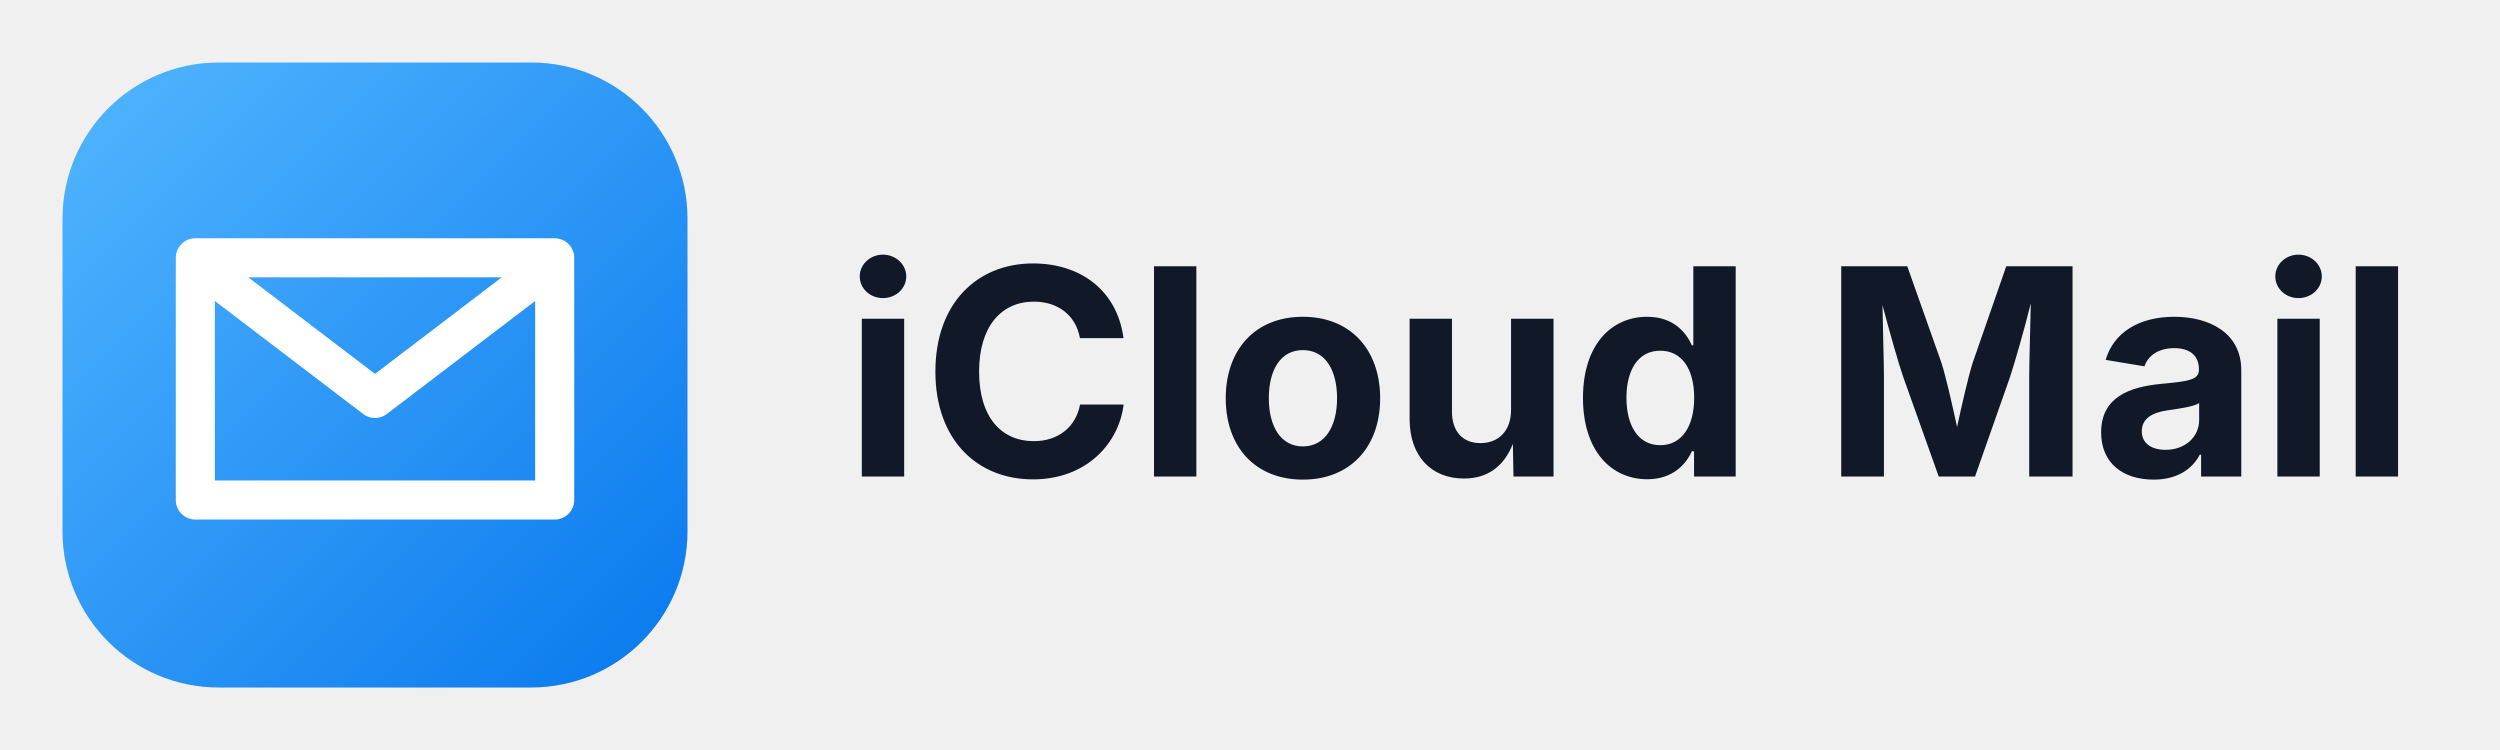
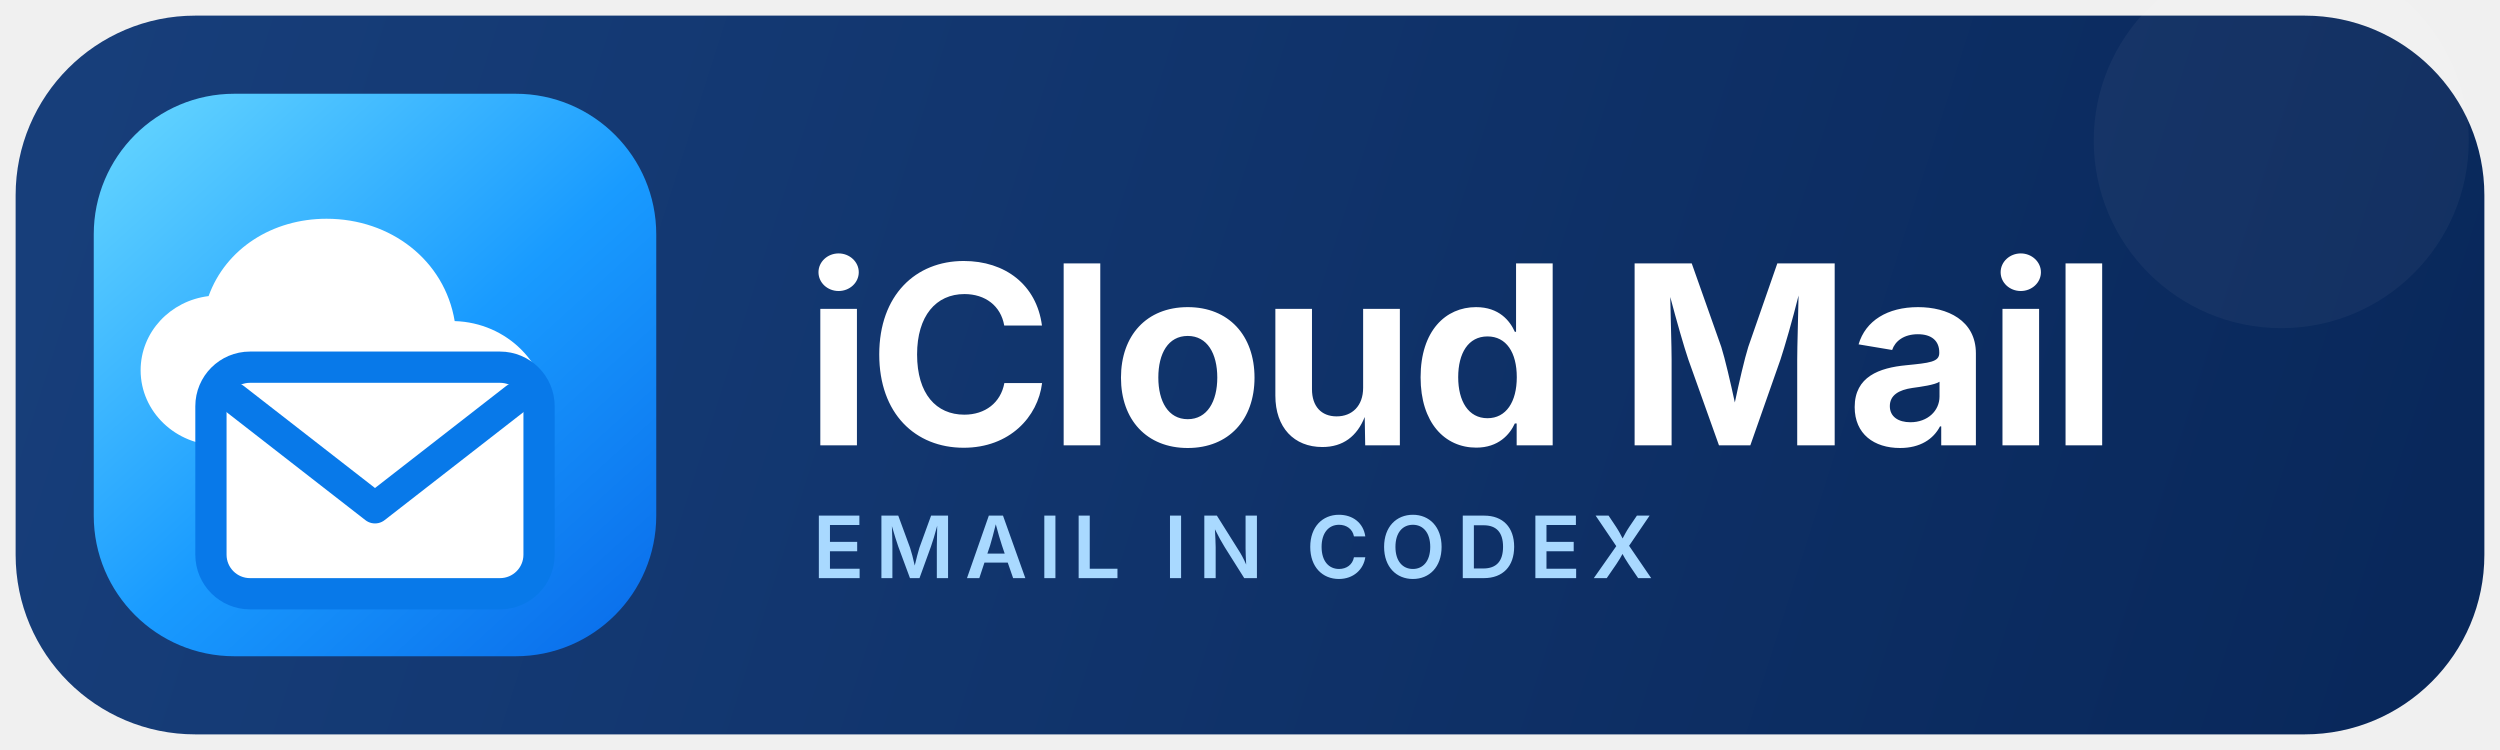
- <svg xmlns="http://www.w3.org/2000/svg" viewBox="0 0 320 96" role="img" aria-label="iCloud Mail">
+ <svg xmlns="http://www.w3.org/2000/svg" viewBox="0 0 320 96" role="img" aria-labelledby="title">
  <defs>
-     <linearGradient id="b" x1="0" y1="0" x2="1" y2="1">
-       <stop stop-color="#52b6ff" />
-       <stop offset="1" stop-color="#0878ed" />
+     <linearGradient id="panel" x1="12" y1="6" x2="302" y2="98" gradientUnits="userSpaceOnUse">
+       <stop stop-color="#173E7A" />
+       <stop offset="1" stop-color="#09285B" />
+     </linearGradient>
+     <linearGradient id="sky" x1="17" y1="13" x2="84" y2="87" gradientUnits="userSpaceOnUse">
+       <stop stop-color="#63D4FF" />
+       <stop offset="0.5" stop-color="#199BFF" />
+       <stop offset="1" stop-color="#0868E8" />
    </linearGradient>
  </defs>
-   <rect x="8" y="8" width="80" height="80" rx="20" fill="url(#b)" />
-   <path d="M25 33h46v31H25z" fill="none" stroke="#fff" stroke-width="5" stroke-linejoin="round" />
-   <path d="m27 35 21 16 21-16" fill="none" stroke="#fff" stroke-width="5" stroke-linecap="round" stroke-linejoin="round" />
-   <text x="108" y="61" fill="#111827" font-family="-apple-system,BlinkMacSystemFont,Segoe UI,sans-serif" font-size="37" font-weight="650">iCloud Mail</text>
+   <rect x="2" y="2" width="316" height="92" rx="23" fill="url(#panel)" />
+   <circle cx="292" cy="18" r="24" fill="#FFFFFF" opacity="0.04" />
+   <rect x="12" y="12" width="72" height="72" rx="18" fill="url(#sky)" />
+   <path d="M28 57c-5.5 0-10-4.3-10-9.6 0-4.9 3.8-8.9 8.7-9.5C28.9 31.8 34.9 28 41.8 28c8.2 0 15.1 5.3 16.4 13.1 6.7.2 12 5.5 12 12 0 6.6-5.6 12-12.5 12H28V57Z" fill="#FFFFFF" />
+   <rect x="27" y="47" width="42" height="29" rx="5" fill="#FFFFFF" stroke="#0879E9" stroke-width="4" />
+   <path d="m30 51 18 14 18-14" fill="none" stroke="#0879E9" stroke-width="4" stroke-linecap="round" stroke-linejoin="round" />
+   <text x="103" y="57" fill="#FFFFFF" font-family="-apple-system,BlinkMacSystemFont,'Segoe UI',sans-serif" font-size="32" font-weight="700" letter-spacing="-0.6">iCloud Mail</text>
+   <text x="104" y="74" fill="#A9D9FF" font-family="-apple-system,BlinkMacSystemFont,'Segoe UI',sans-serif" font-size="11" font-weight="600" letter-spacing="1.35">EMAIL IN CODEX</text>
</svg>
